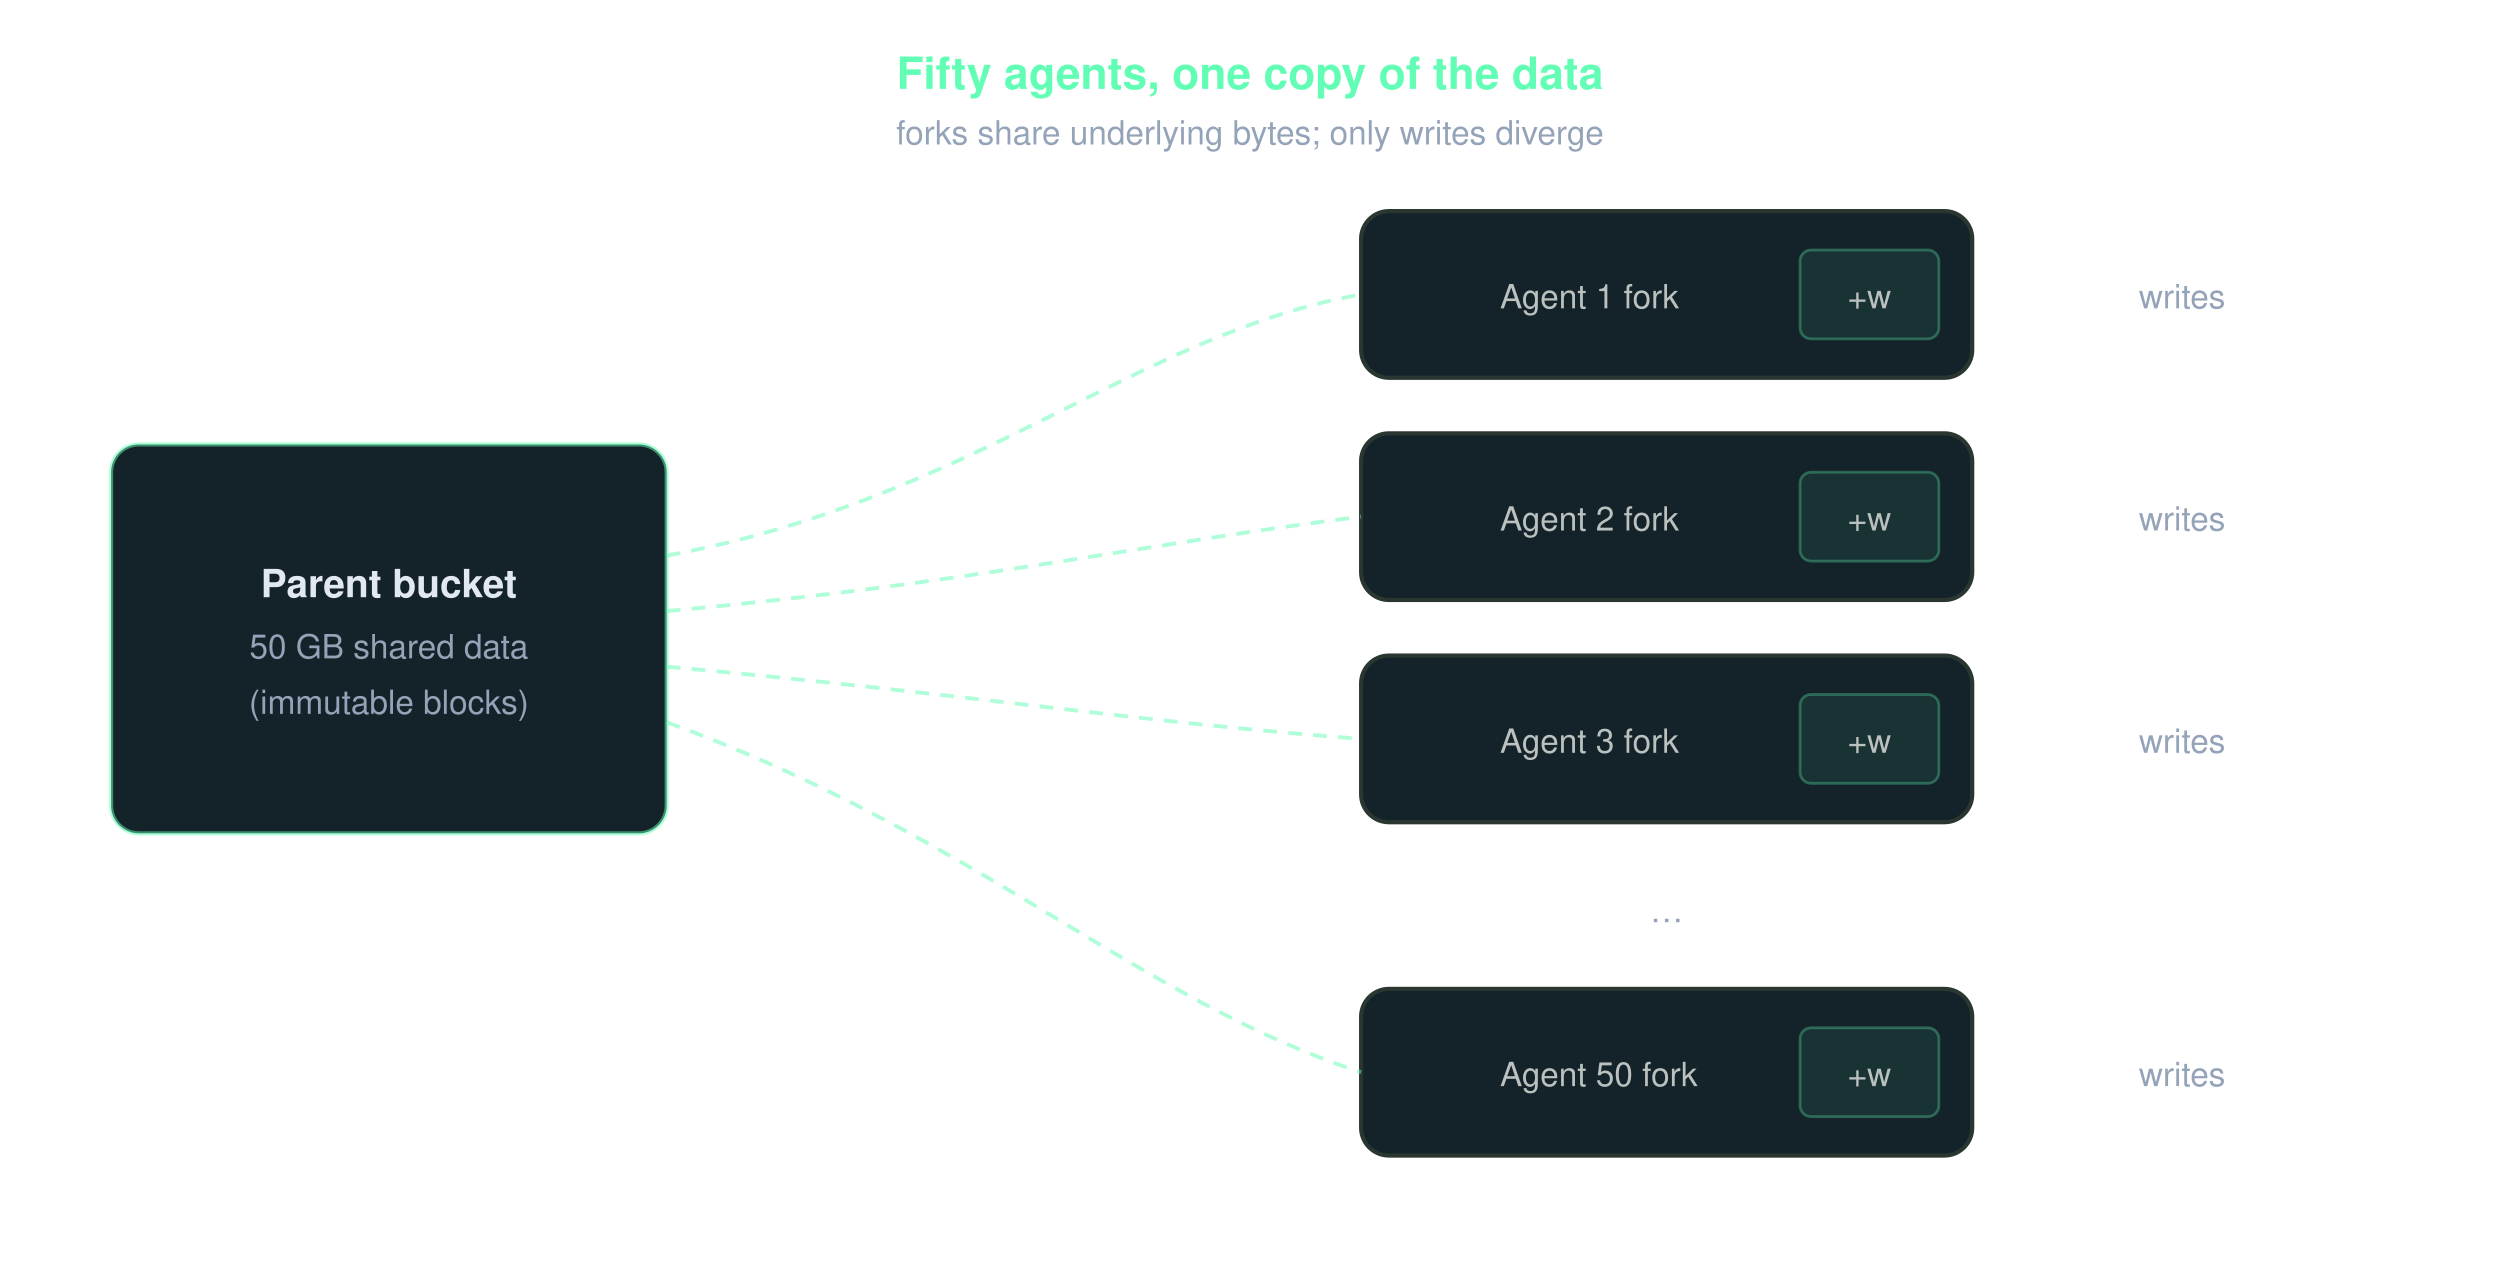
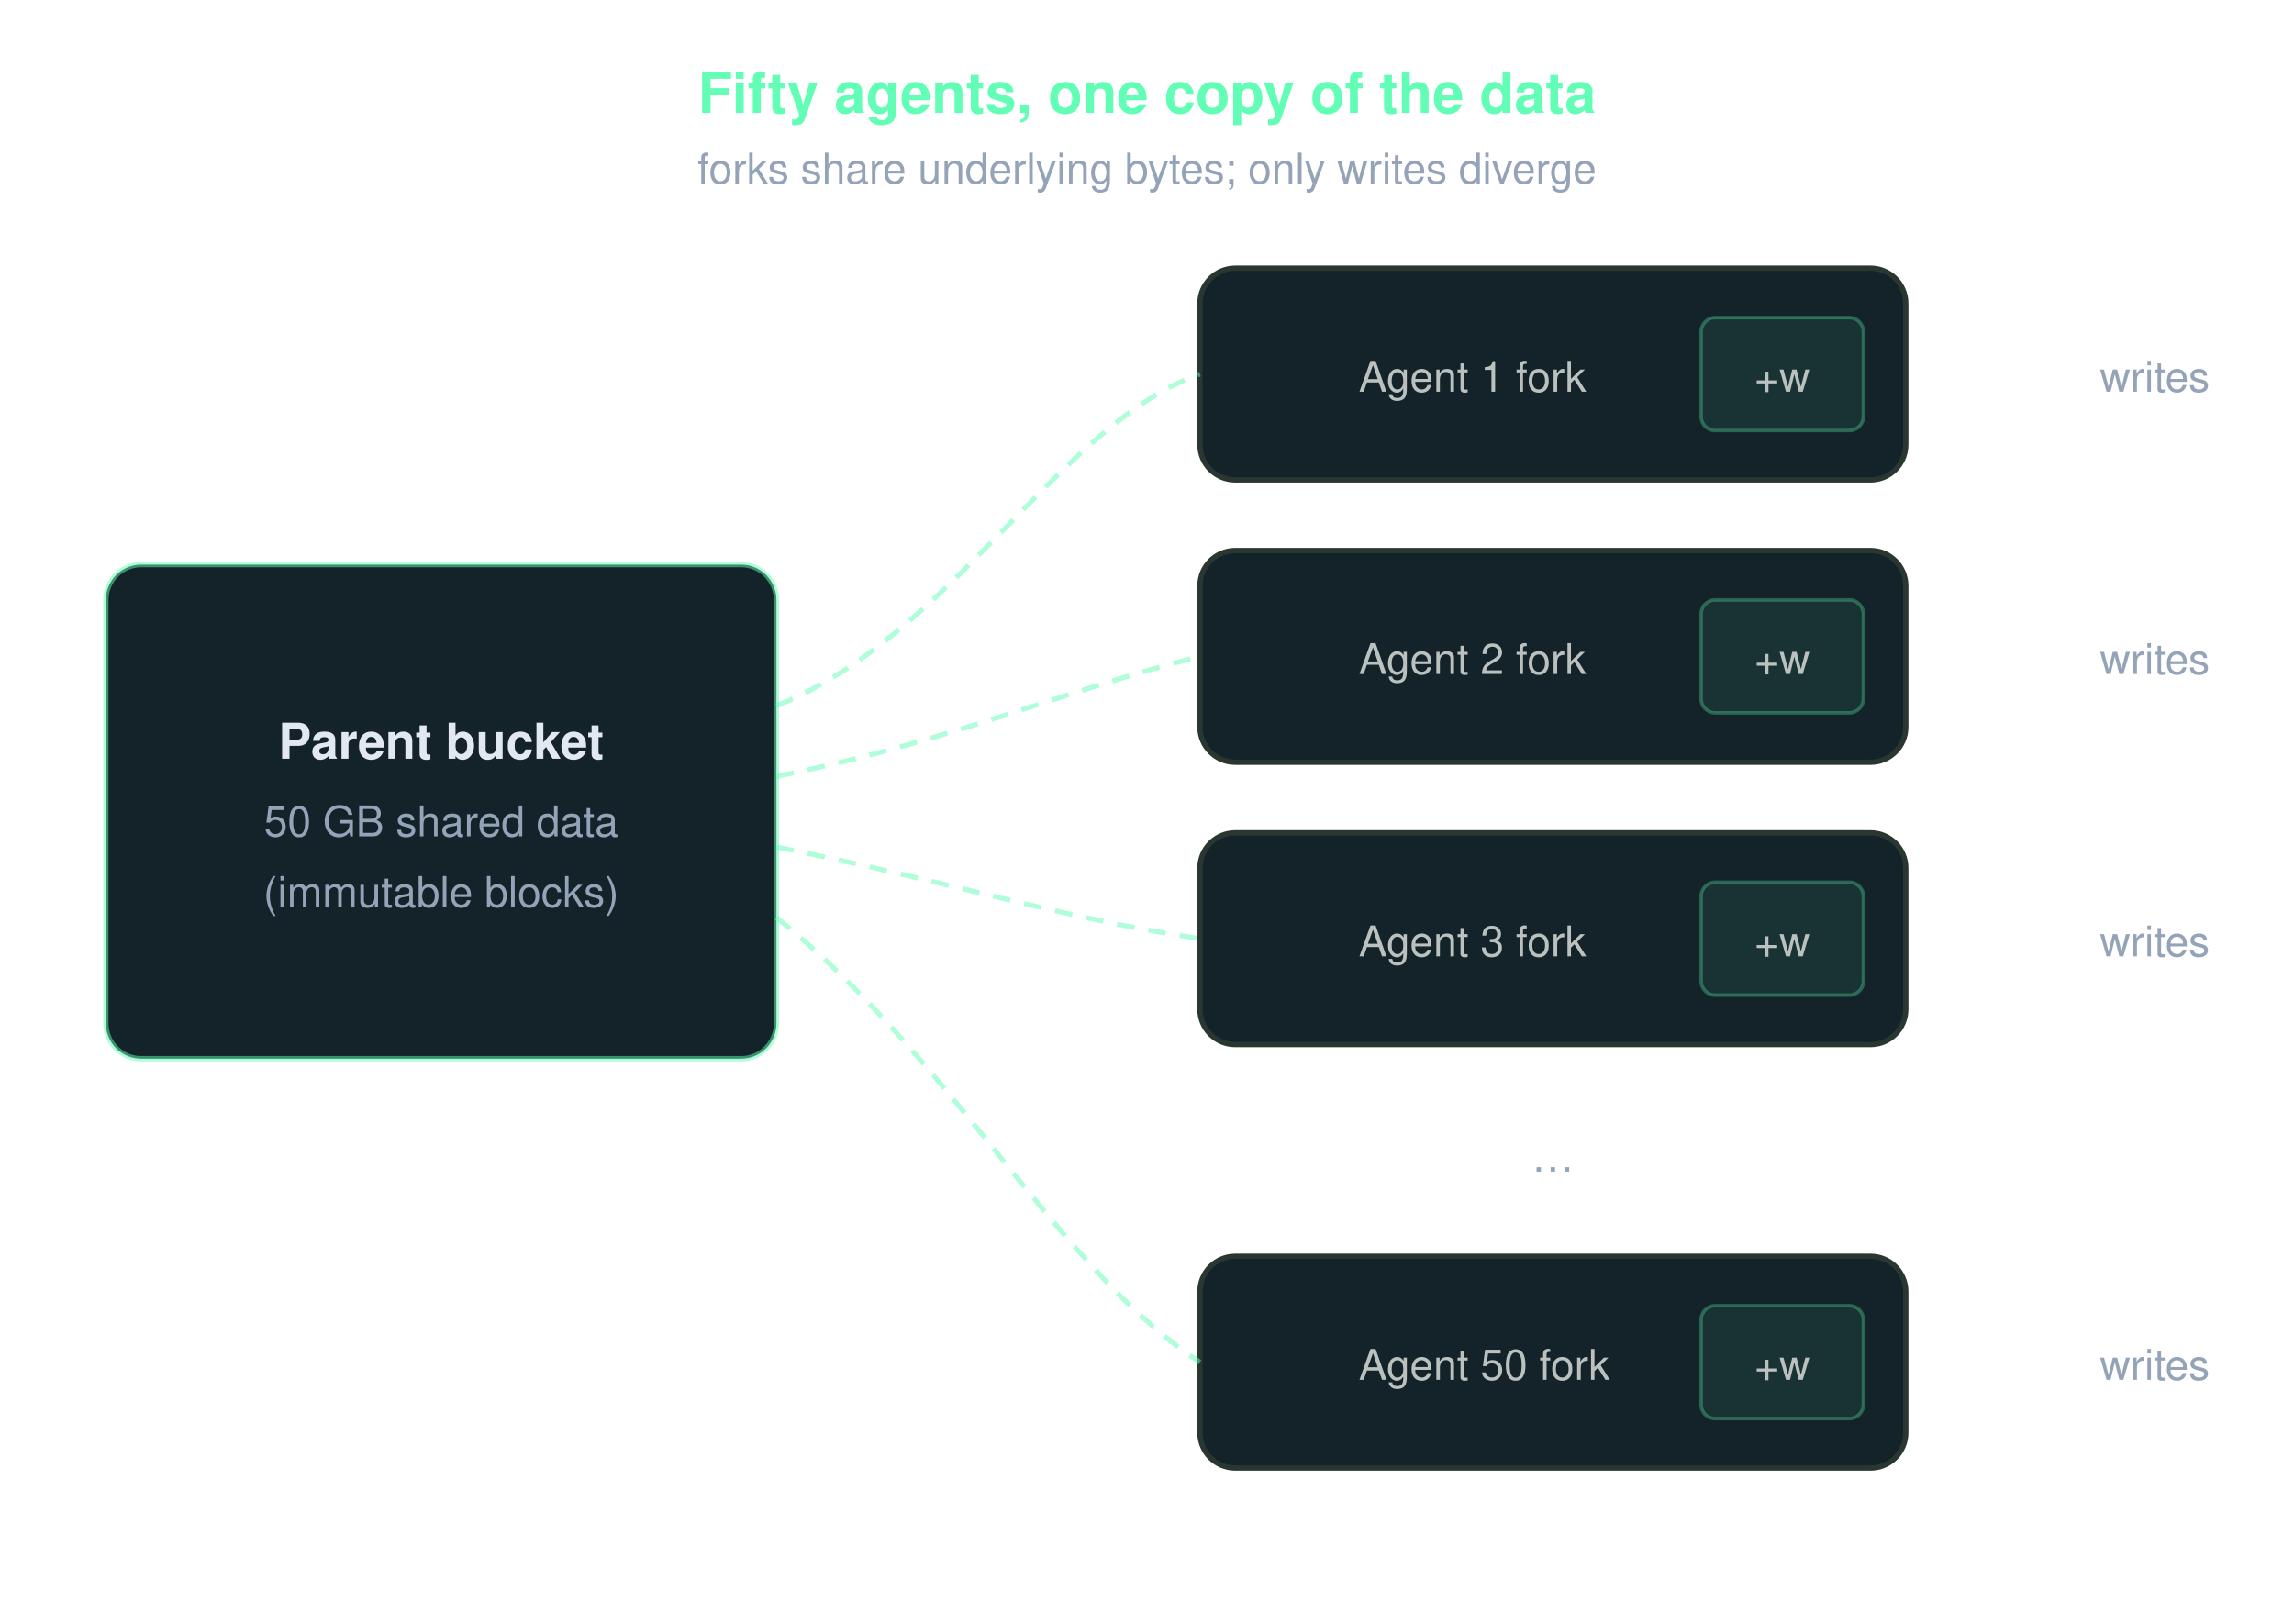
- <svg xmlns="http://www.w3.org/2000/svg" viewBox="0 0 900 460" width="900" height="460" style="background: transparent;">
+ <svg xmlns="http://www.w3.org/2000/svg" viewBox="0 0 650 460" width="650" height="460" style="background: transparent;">
  <style>
    text { font-family: "Hanken Grotesk", system-ui, -apple-system, "Segoe UI", Helvetica, Arial, sans-serif; }
    .label { font-size: 14px; fill: #e2e8f0; font-weight: 600; }
    .small { font-size: 12px; fill: #bac1be; }
    .title { font-size: 16px; fill: #62feb5; font-weight: 600; }
    .sub { font-size: 12px; fill: #94a3b8; }
    .parent { rx: 10; ry: 10; stroke-width: 1.5; fill: #142229; stroke: #62feb5; stroke-opacity: 0.5; }
    .fork { rx: 10; ry: 10; stroke-width: 1.5; fill: #142229; stroke: #2a3731; }
    .write { rx: 4; ry: 4; fill: rgba(98,254,181,0.08); stroke: rgba(98,254,181,0.3); stroke-width: 1; }
    .link { stroke: #62feb5; stroke-width: 1.4; fill: none; stroke-dasharray: 5 4; stroke-opacity: 0.5; }
  </style>
-   <text x="450" y="32" text-anchor="middle" class="title">Fifty agents, one copy of the data</text>
-   <text x="450" y="52" text-anchor="middle" class="sub">forks share underlying bytes; only writes diverge</text>
-   <rect x="40" y="160" width="200" height="140" class="parent" />
-   <text x="140" y="215" text-anchor="middle" class="label">Parent bucket</text>
-   <text x="140" y="237" text-anchor="middle" class="sub">50 GB shared data</text>
-   <text x="140" y="257" text-anchor="middle" class="sub">(immutable blocks)</text>
+   <text x="325" y="32" text-anchor="middle" class="title">Fifty agents, one copy of the data</text>
+   <text x="325" y="52" text-anchor="middle" class="sub">forks share underlying bytes; only writes diverge</text>
+   <rect x="30" y="160" width="190" height="140" class="parent" />
+   <text x="125" y="215" text-anchor="middle" class="label">Parent bucket</text>
+   <text x="125" y="237" text-anchor="middle" class="sub">50 GB shared data</text>
+   <text x="125" y="257" text-anchor="middle" class="sub">(immutable blocks)</text>
  <g>
-     <rect x="490" y="76" width="220" height="60" class="fork" />
-     <text x="540" y="111" class="small">Agent 1 fork</text>
-     <rect x="648" y="90" width="50" height="32" class="write" />
-     <text x="673" y="111" text-anchor="middle" class="small" fill="#62feb5">+w</text>
-     <path d="M240,200 C350,180 410,120 490,106" class="link" />
+     <rect x="340" y="76" width="200" height="60" class="fork" />
+     <text x="385" y="111" class="small">Agent 1 fork</text>
+     <rect x="482" y="90" width="46" height="32" class="write" />
+     <text x="505" y="111" text-anchor="middle" class="small" fill="#62feb5">+w</text>
+     <path d="M220,200 C270,180 300,120 340,106" class="link" />
  </g>
  <g>
-     <rect x="490" y="156" width="220" height="60" class="fork" />
-     <text x="540" y="191" class="small">Agent 2 fork</text>
-     <rect x="648" y="170" width="50" height="32" class="write" />
-     <text x="673" y="191" text-anchor="middle" class="small" fill="#62feb5">+w</text>
-     <path d="M240,220 C350,210 410,196 490,186" class="link" />
+     <rect x="340" y="156" width="200" height="60" class="fork" />
+     <text x="385" y="191" class="small">Agent 2 fork</text>
+     <rect x="482" y="170" width="46" height="32" class="write" />
+     <text x="505" y="191" text-anchor="middle" class="small" fill="#62feb5">+w</text>
+     <path d="M220,220 C270,210 300,196 340,186" class="link" />
  </g>
  <g>
-     <rect x="490" y="236" width="220" height="60" class="fork" />
-     <text x="540" y="271" class="small">Agent 3 fork</text>
-     <rect x="648" y="250" width="50" height="32" class="write" />
-     <text x="673" y="271" text-anchor="middle" class="small" fill="#62feb5">+w</text>
-     <path d="M240,240 C350,250 410,260 490,266" class="link" />
+     <rect x="340" y="236" width="200" height="60" class="fork" />
+     <text x="385" y="271" class="small">Agent 3 fork</text>
+     <rect x="482" y="250" width="46" height="32" class="write" />
+     <text x="505" y="271" text-anchor="middle" class="small" fill="#62feb5">+w</text>
+     <path d="M220,240 C270,250 300,260 340,266" class="link" />
  </g>
-   <text x="600" y="332" text-anchor="middle" class="sub">…</text>
+   <text x="440" y="332" text-anchor="middle" class="sub">…</text>
  <g>
-     <rect x="490" y="356" width="220" height="60" class="fork" />
-     <text x="540" y="391" class="small">Agent 50 fork</text>
-     <rect x="648" y="370" width="50" height="32" class="write" />
-     <text x="673" y="391" text-anchor="middle" class="small" fill="#62feb5">+w</text>
-     <path d="M240,260 C350,300 410,360 490,386" class="link" />
+     <rect x="340" y="356" width="200" height="60" class="fork" />
+     <text x="385" y="391" class="small">Agent 50 fork</text>
+     <rect x="482" y="370" width="46" height="32" class="write" />
+     <text x="505" y="391" text-anchor="middle" class="small" fill="#62feb5">+w</text>
+     <path d="M220,260 C270,300 300,360 340,386" class="link" />
  </g>
-   <text x="770" y="111" class="sub">writes</text>
-   <text x="770" y="191" class="sub">writes</text>
-   <text x="770" y="271" class="sub">writes</text>
-   <text x="770" y="391" class="sub">writes</text>
+   <text x="595" y="111" class="sub">writes</text>
+   <text x="595" y="191" class="sub">writes</text>
+   <text x="595" y="271" class="sub">writes</text>
+   <text x="595" y="391" class="sub">writes</text>
</svg>
